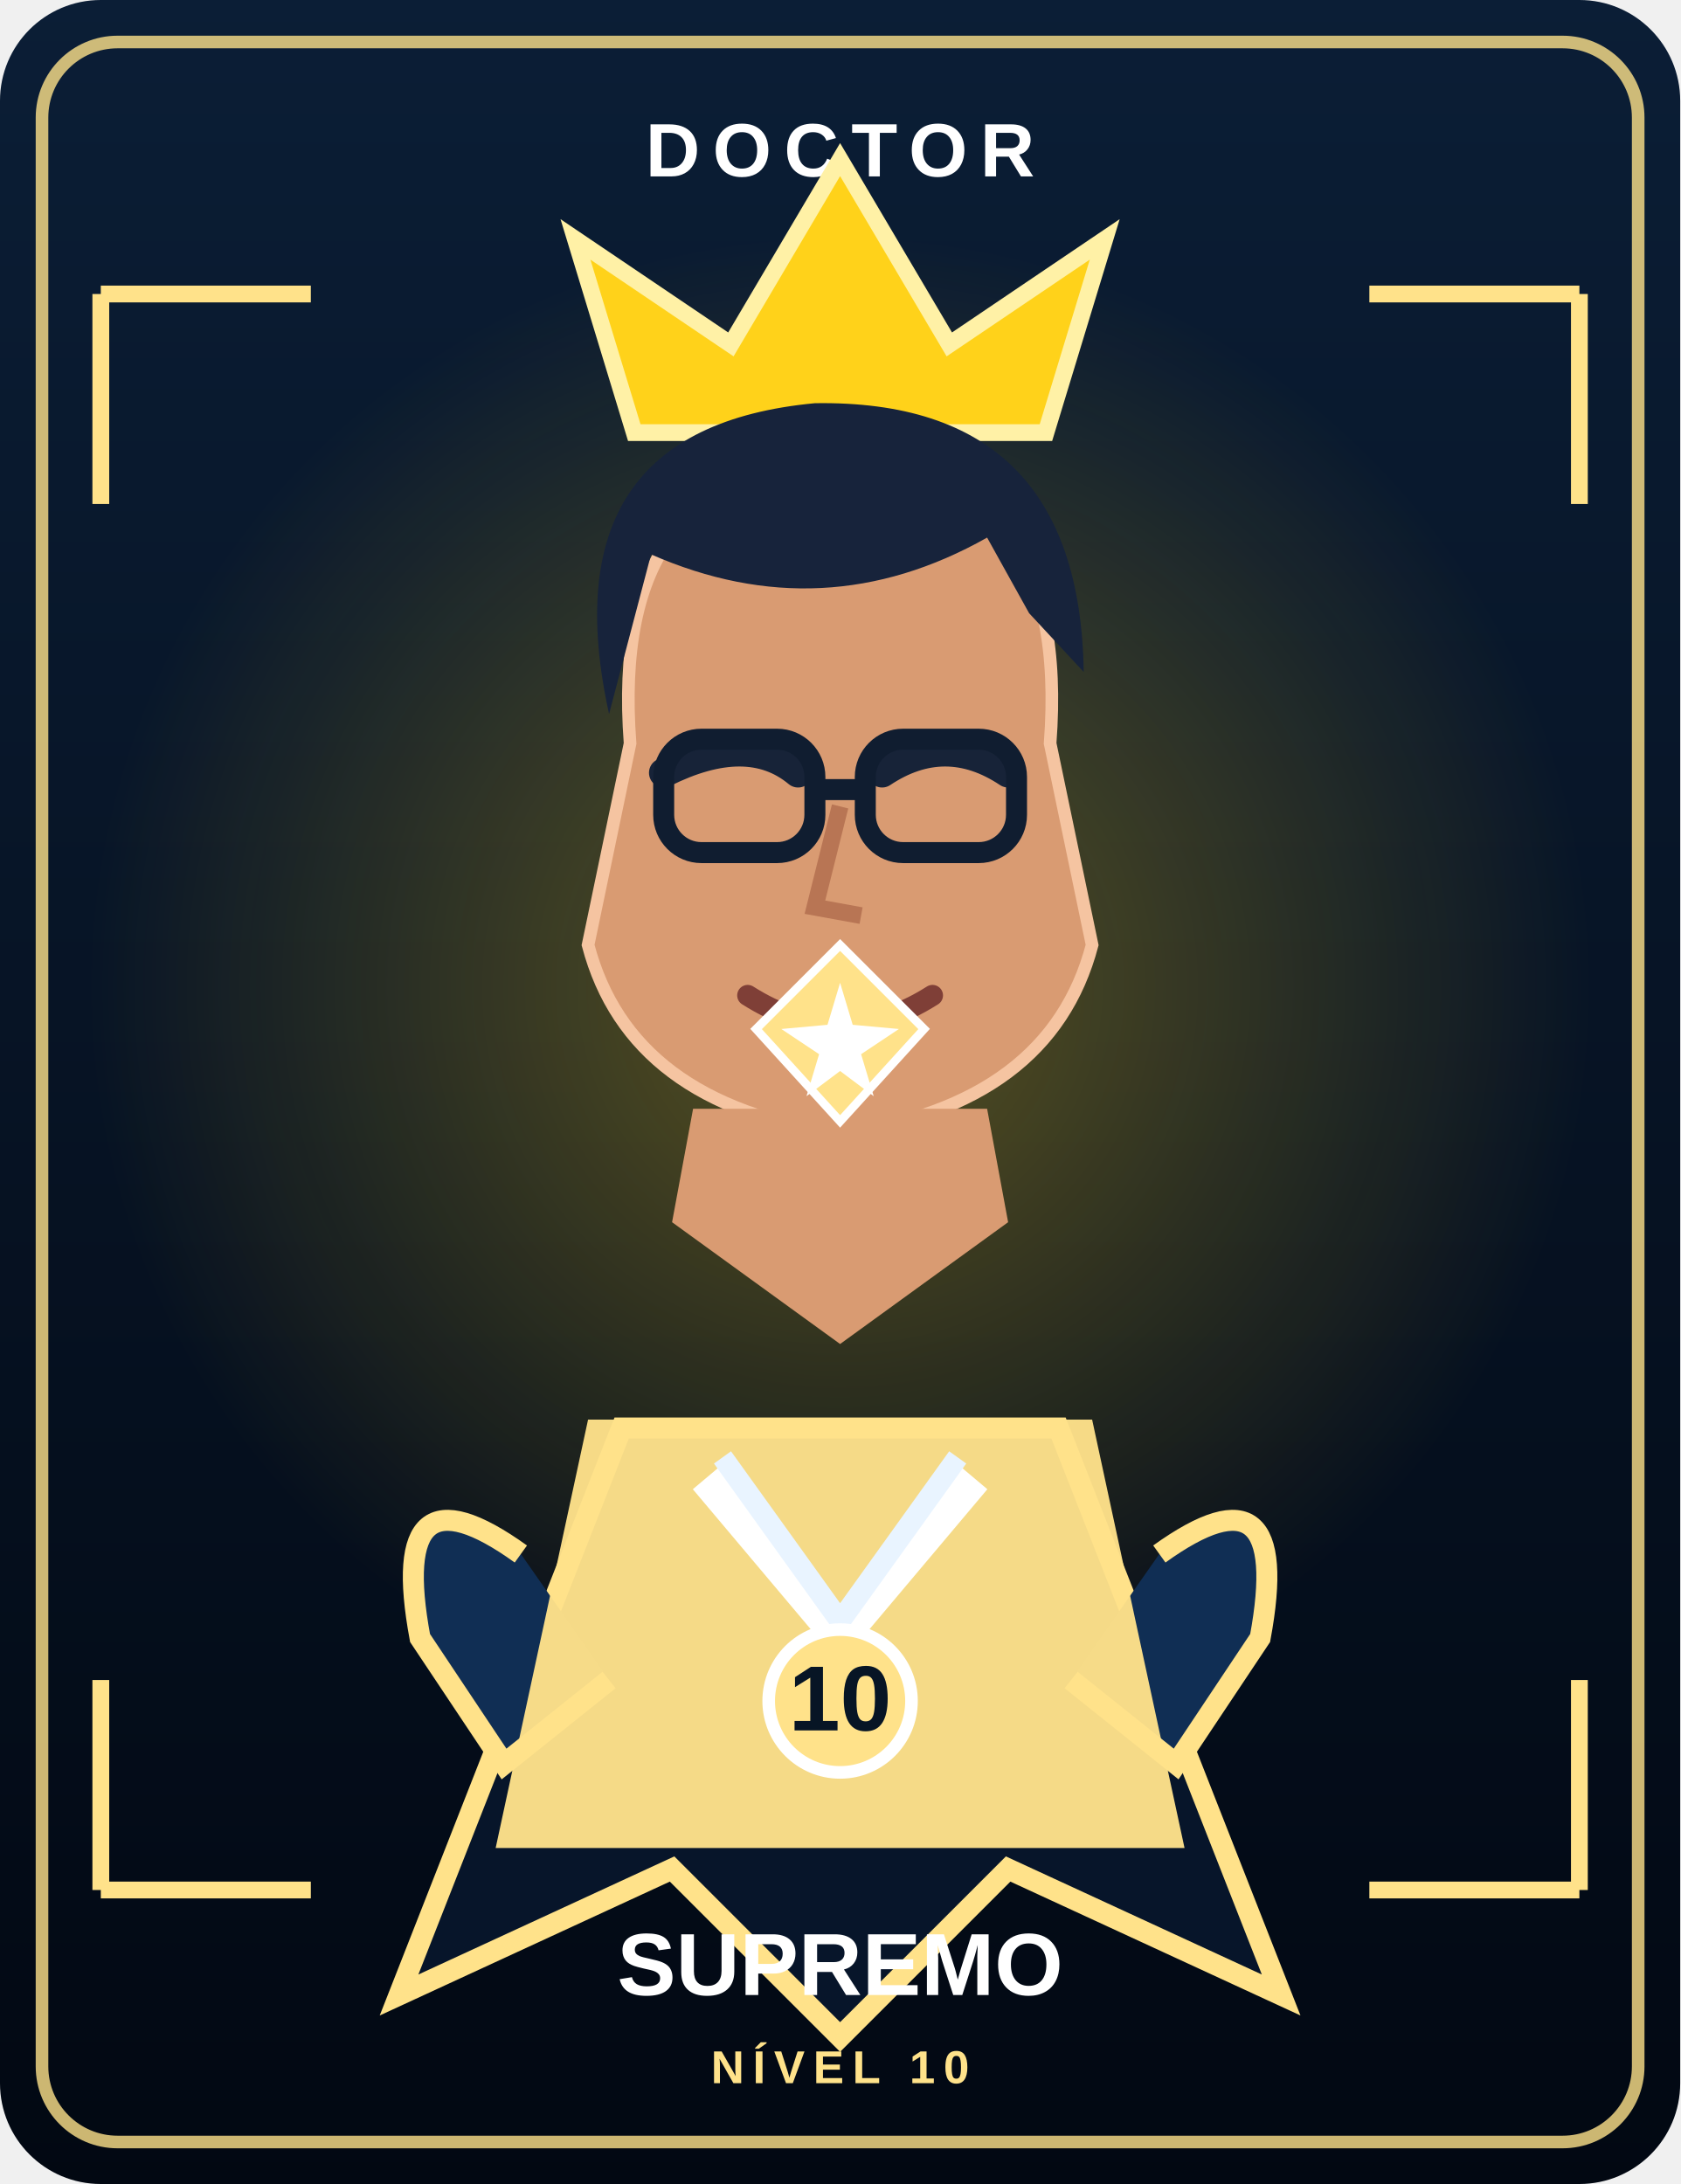
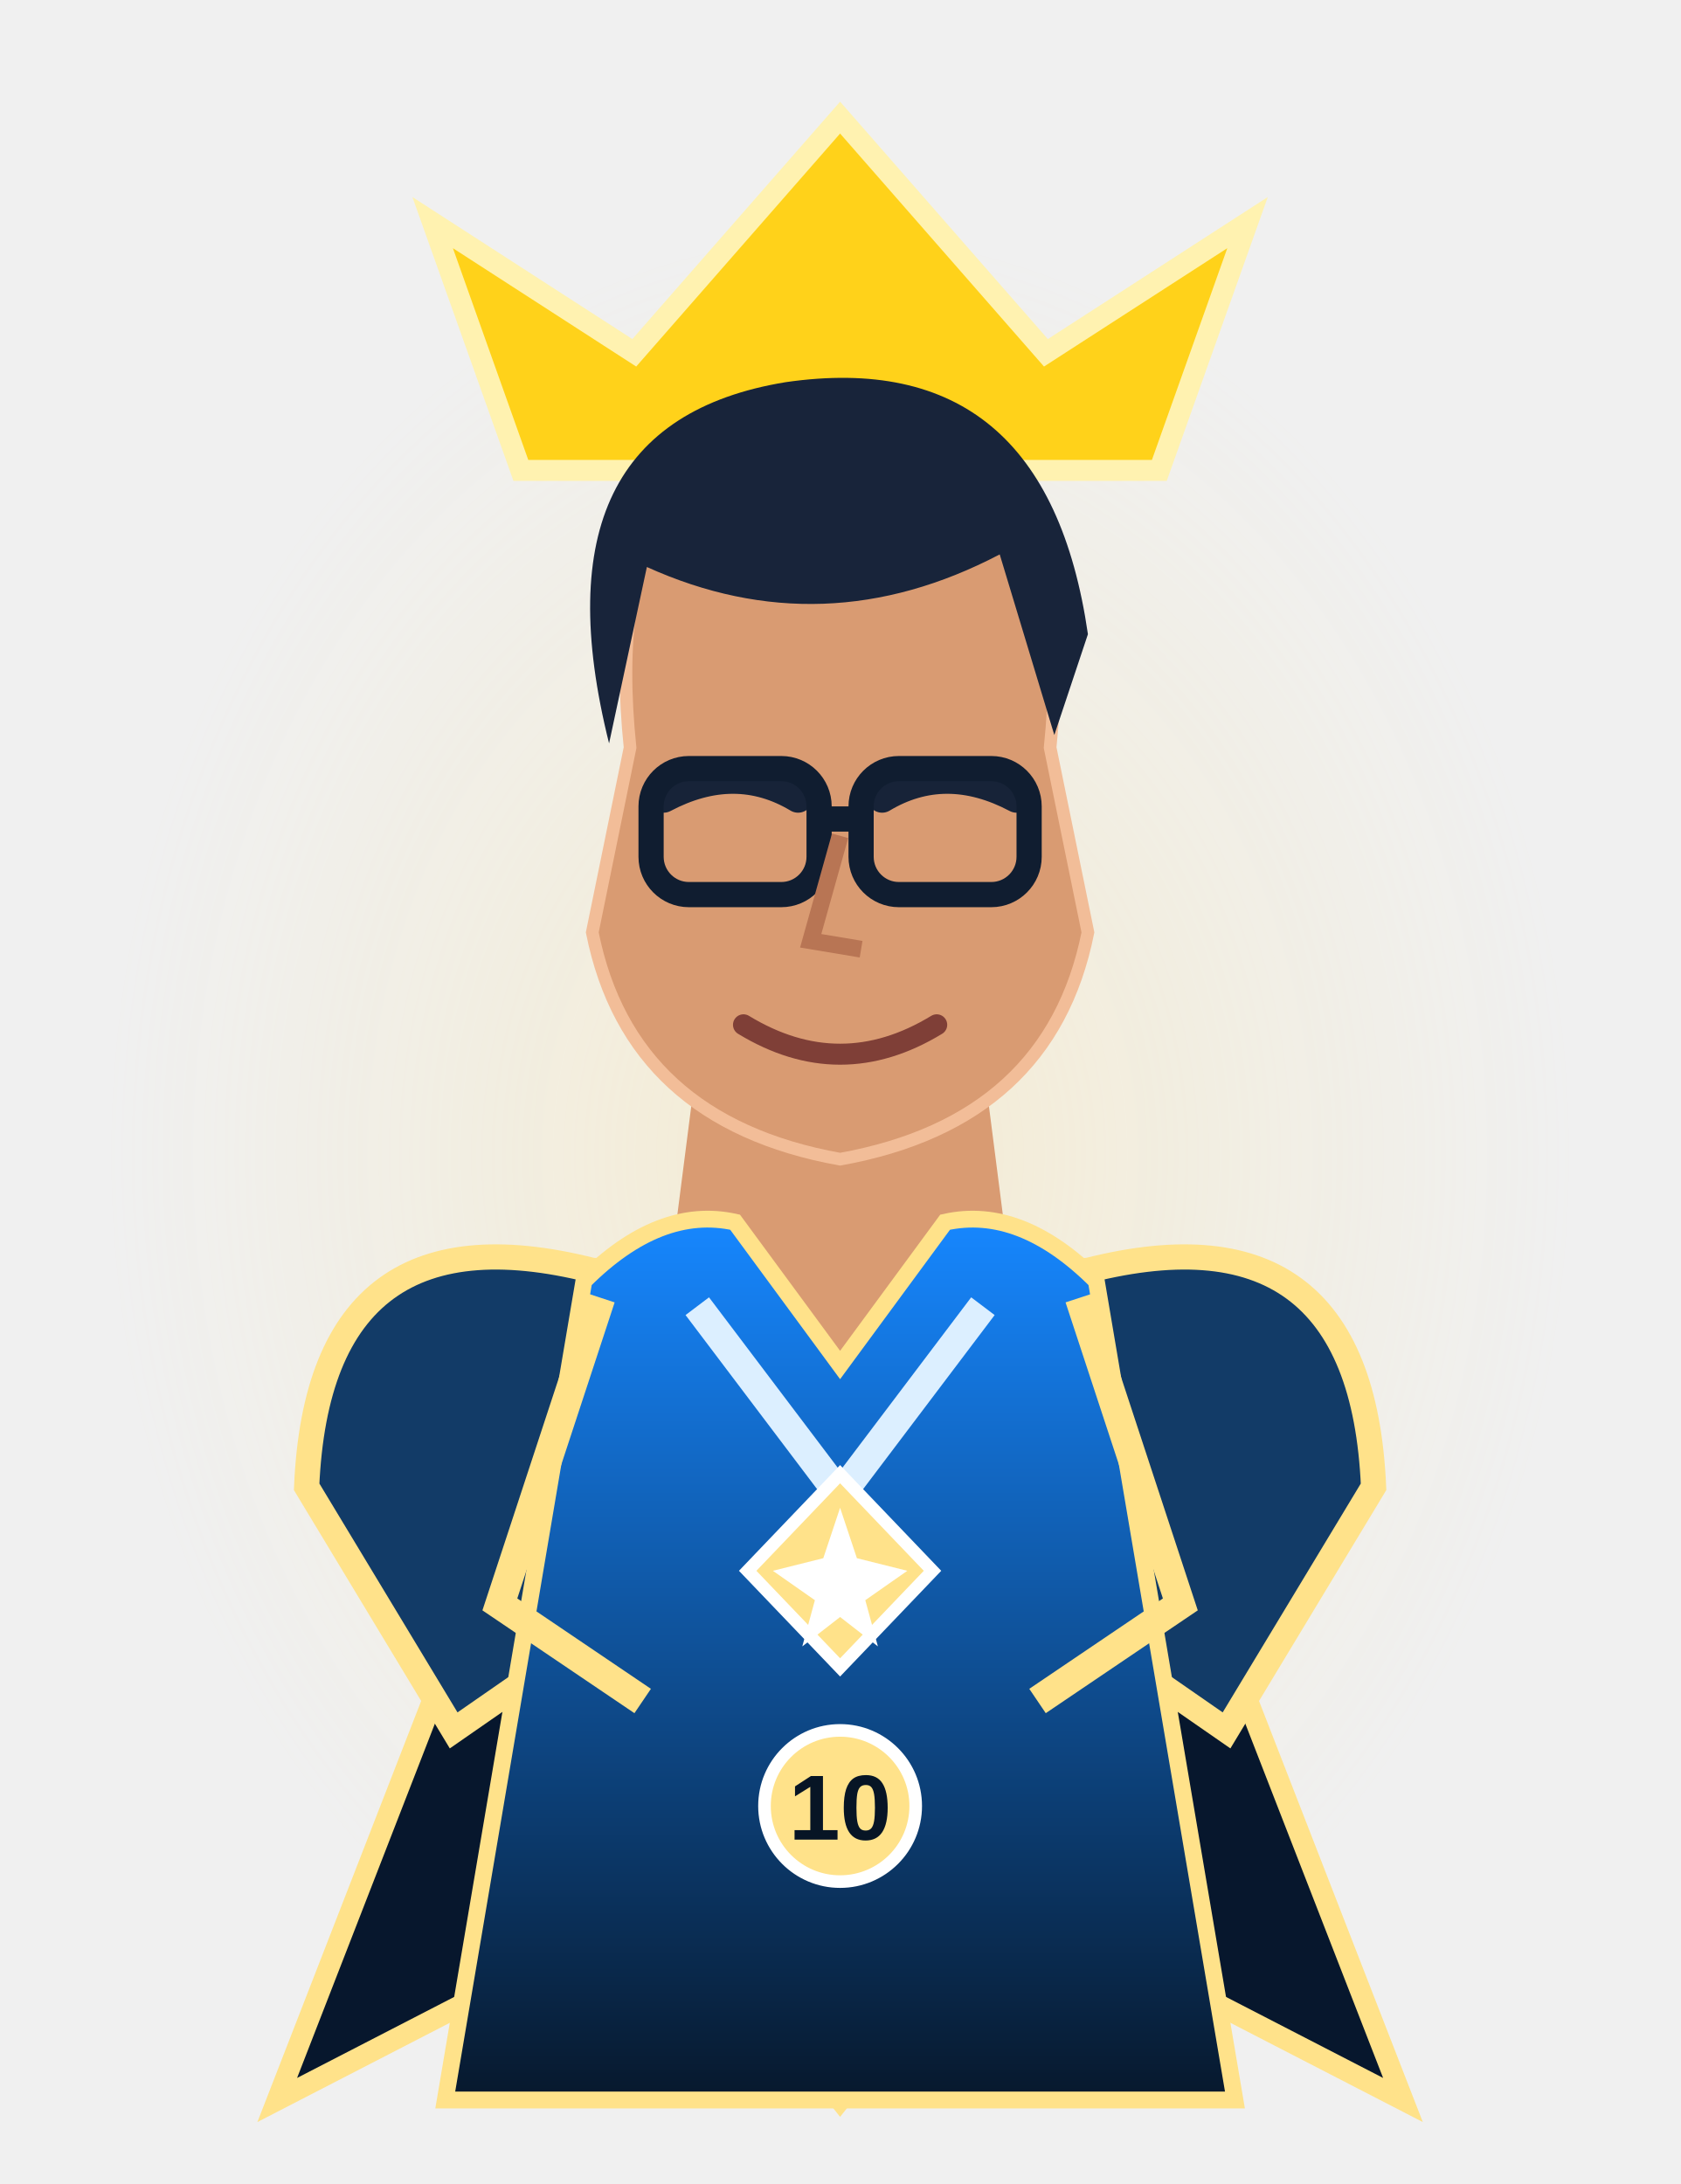
- <svg xmlns="http://www.w3.org/2000/svg" viewBox="0 0 400 520" role="img" aria-label="Doctor Supremo, nível 10">
+ <svg xmlns="http://www.w3.org/2000/svg" viewBox="0 0 400 520" role="img" aria-label="Avatar Doctor Supremo, nível 10">
  <defs>
-     <linearGradient id="bg" x2="0" y2="1">
-       <stop stop-color="#0b1e36" />
-       <stop offset="1" stop-color="#020812" />
+     <radialGradient id="a">
+       <stop stop-color="#ffe28a" stop-opacity=".28" />
+       <stop offset="1" stop-color="#ffe28a" stop-opacity="0" />
+     </radialGradient>
+     <linearGradient id="coat" x2="0" y2="1">
+       <stop stop-color="#1687ff" />
+       <stop offset="1" stop-color="#07182c" />
    </linearGradient>
-     <radialGradient id="glow">
-       <stop stop-color="#ffd21a" stop-opacity=".34" />
-       <stop offset="1" stop-color="#ffd21a" stop-opacity="0" />
-     </radialGradient>
  </defs>
-   <rect width="400" height="520" rx="24" fill="url(#bg)" />
-   <circle cx="200" cy="235" r="180" fill="url(#glow)" />
-   <rect x="10" y="10" width="380" height="500" rx="18" fill="none" stroke="#ffe28a" stroke-width="3" opacity=".8" />
-   <path d="M24 70 H74 M24 70 V120 M376 70 H326 M376 70 V120 M24 450 H74 M24 450 V400 M376 450 H326 M376 450 V400" stroke="#ffe28a" stroke-width="4" fill="none" />
-   <text x="200" y="42" text-anchor="middle" font-family="Arial,sans-serif" font-size="18" font-weight="900" fill="#fff" letter-spacing="3">DOCTOR</text>
-   <path d="M151 103 L137 57 L174 82 L200 38 L226 82 L263 57 L249 103Z" fill="#ffd21a" stroke="#fff1a6" stroke-width="4" />
-   <path d="M148 340 L95 475 L160 445 L200 485 L240 445 L305 475 L252 340Z" fill="#07152a" stroke="#ffe28a" stroke-width="5" />
-   <path d="M150 177 Q145 111 200 111 Q255 111 250 177 L260 225 Q250 263 200 270 Q150 263 140 225Z" fill="#d99b72" stroke="#f5c4a1" stroke-width="3" />
-   <path d="M145 170 Q130 102 194 96 Q257 95 258 160 L245 146 L235 128 Q196 150 155 132Z" fill="#17233b" />
-   <path d="M158 184 Q178 174 190 184 M210 184 Q225 174 240 184" stroke="#172338" stroke-width="7" stroke-linecap="round" fill="none" />
-   <rect x="158" y="176" width="36" height="27" rx="9" fill="none" stroke="#101d30" stroke-width="5" />
-   <rect x="206" y="176" width="36" height="27" rx="9" fill="none" stroke="#101d30" stroke-width="5" />
-   <path d="M194 188 H206" stroke="#101d30" stroke-width="5" />
-   <path d="M200 192 L194 216 L205 218" stroke="#b87554" stroke-width="4" fill="none" />
-   <path d="M178 237 Q200 251 222 237" stroke="#7f3f37" stroke-width="5" stroke-linecap="round" fill="none" />
-   <path d="M165 264 L160 291 L200 320 L240 291 L235 264" fill="#d99b72" />
-   <path d="M124 370 Q92 347 100 390 L120 420 L145 400 M276 370 Q308 347 300 390 L280 420 L255 400" fill="#102e54" stroke="#ffe28a" stroke-width="5" />
-   <path d="M140 338 L260 338 L282 440 L118 440Z" fill="#ffe28a" opacity=".96" />
-   <path d="M168 352 L200 390 L232 352" fill="none" stroke="#fff" stroke-width="8" />
-   <path d="M172 347 L200 386 L228 347" fill="none" stroke="#e9f4ff" stroke-width="5" />
-   <circle cx="200" cy="405" r="17" fill="#ffe28a" stroke="#fff" stroke-width="3" />
-   <text x="200" y="412" text-anchor="middle" font-family="Arial" font-size="22" font-weight="900" fill="#071525">10</text>
-   <path d="M180 245 L200 225 L220 245 L200 267Z" fill="#ffe28a" stroke="#fff" stroke-width="2" />
-   <path d="M200 234 L203 244 L214 245 L205 251 L208 261 L200 255 L192 261 L195 251 L186 245 L197 244Z" fill="#fff" />
-   <text x="200" y="475" text-anchor="middle" font-family="Arial,sans-serif" font-size="21" font-weight="900" fill="#fff">SUPREMO</text>
-   <text x="200" y="496" text-anchor="middle" font-family="Arial,sans-serif" font-size="11" font-weight="700" fill="#ffe28a" letter-spacing="2">NÍVEL 10</text>
+   <ellipse cx="200" cy="275" rx="176" ry="220" fill="url(#a)" />
+   <path d="M143 302 L66 500 L161 451 L200 500 L239 451 L334 500 L257 302Z" fill="#07172d" stroke="#ffe28a" stroke-width="5" />
+   <path d="M124 112 L103 53 L151 84 L200 28 L249 84 L297 53 L276 112Z" fill="#ffd21a" stroke="#fff2b0" stroke-width="5" />
+   <path d="M165 260 L160 299 L200 329 L240 299 L235 260Z" fill="#d99b72" />
+   <path d="M143 303 Q76 285 73 354 L108 412 L157 378 M257 303 Q324 285 327 354 L292 412 L243 378" fill="#123b67" stroke="#ffe28a" stroke-width="6" />
+   <path d="M139 305 Q157 287 175 291 L200 325 L225 291 Q243 287 261 305 L294 500 L106 500Z" fill="url(#coat)" stroke="#ffe28a" stroke-width="4" />
+   <path d="M166 311 L200 356 L234 311" fill="none" stroke="#dcefff" stroke-width="7" />
+   <path d="M200 351 L222 374 L200 397 L178 374Z" fill="#ffe28a" stroke="#fff" stroke-width="3" />
+   <path d="M200 359 L204 371 L216 374 L206 381 L209 392 L200 385 L191 392 L194 381 L184 374 L196 371Z" fill="#fff" />
+   <path d="M150 178 Q142 101 200 101 Q258 101 250 178 L259 222 Q250 267 200 276 Q150 267 141 222Z" fill="#d99b72" stroke="#f2bd98" stroke-width="3" />
+   <path d="M145 177 Q126 101 187 91 Q249 82 259 151 L251 175 L238 132 Q196 154 154 135Z" fill="#18243a" />
+   <path d="M158 190 Q175 181 190 190 M210 190 Q225 181 242 190" stroke="#172338" stroke-width="7" stroke-linecap="round" fill="none" />
+   <rect x="155" y="183" width="40" height="30" rx="9" fill="none" stroke="#101d30" stroke-width="6" />
+   <rect x="205" y="183" width="40" height="30" rx="9" fill="none" stroke="#101d30" stroke-width="6" />
+   <path d="M195 195 H205" stroke="#101d30" stroke-width="6" />
+   <path d="M200 199 L193 224 L205 226" stroke="#b87554" stroke-width="4" fill="none" />
+   <path d="M177 244 Q200 258 223 244" stroke="#7f3f37" stroke-width="5" stroke-linecap="round" fill="none" />
+   <path d="M143 309 L119 382 L153 405 M257 309 L281 382 L247 405" stroke="#ffe28a" stroke-width="7" fill="none" />
+   <circle cx="200" cy="430" r="18" fill="#ffe28a" stroke="#fff" stroke-width="3" />
+   <text x="200" y="438" text-anchor="middle" font-family="Arial" font-size="22" font-weight="900" fill="#071525">10</text>
</svg>
